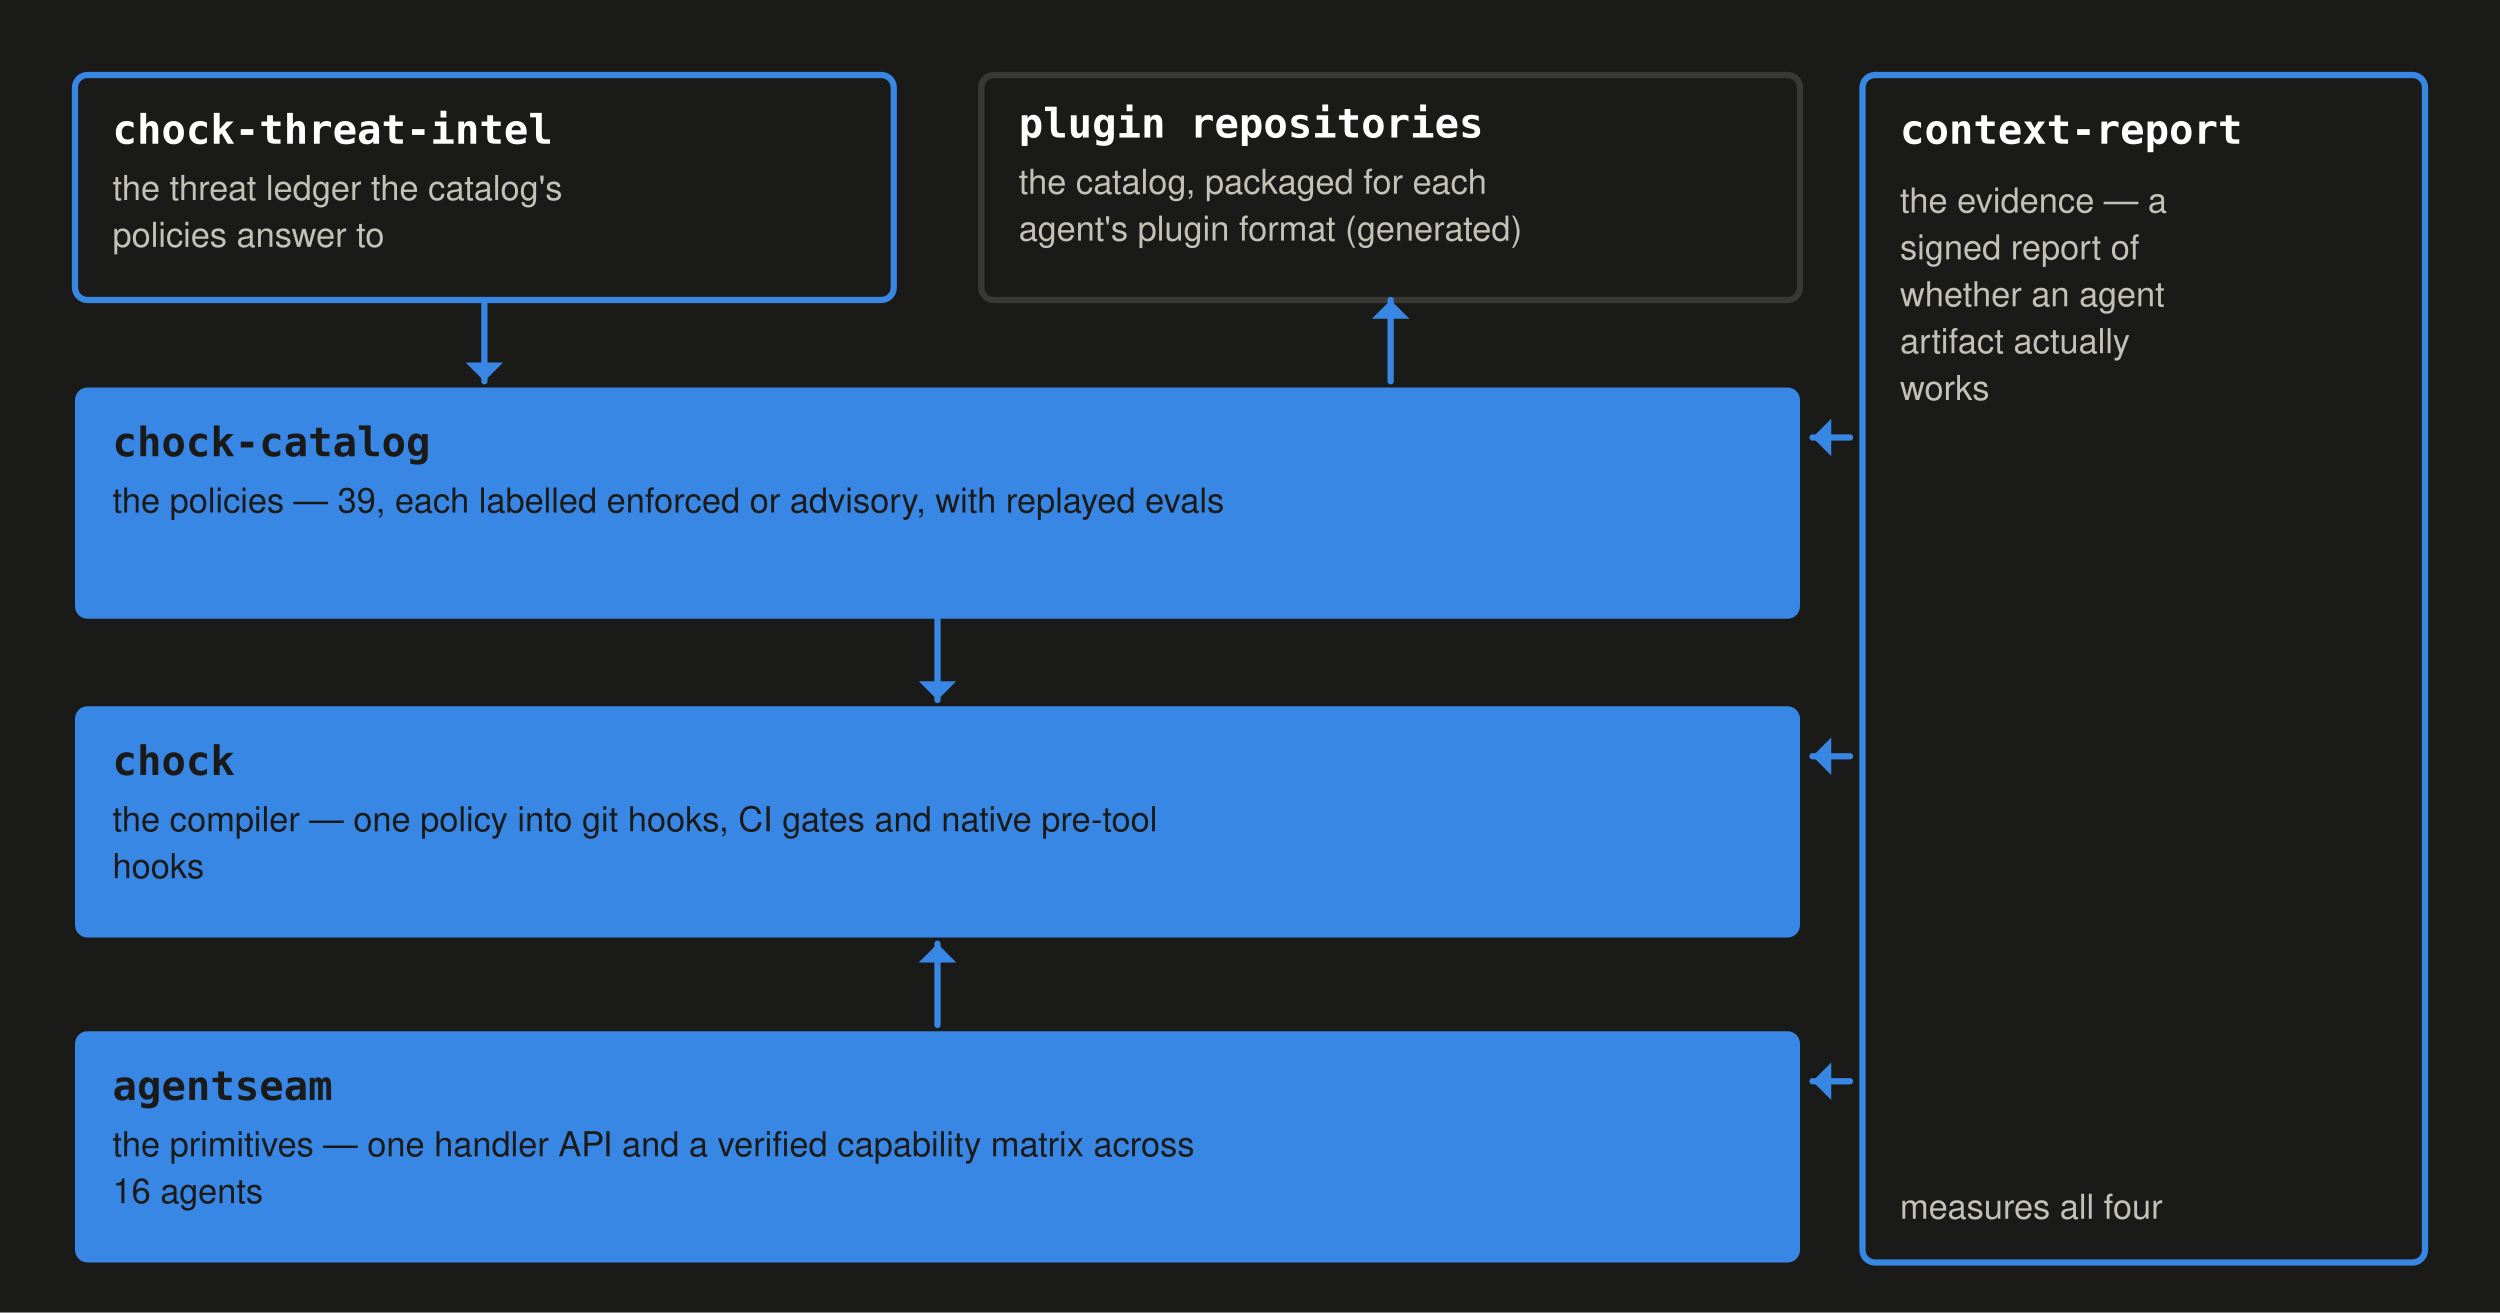
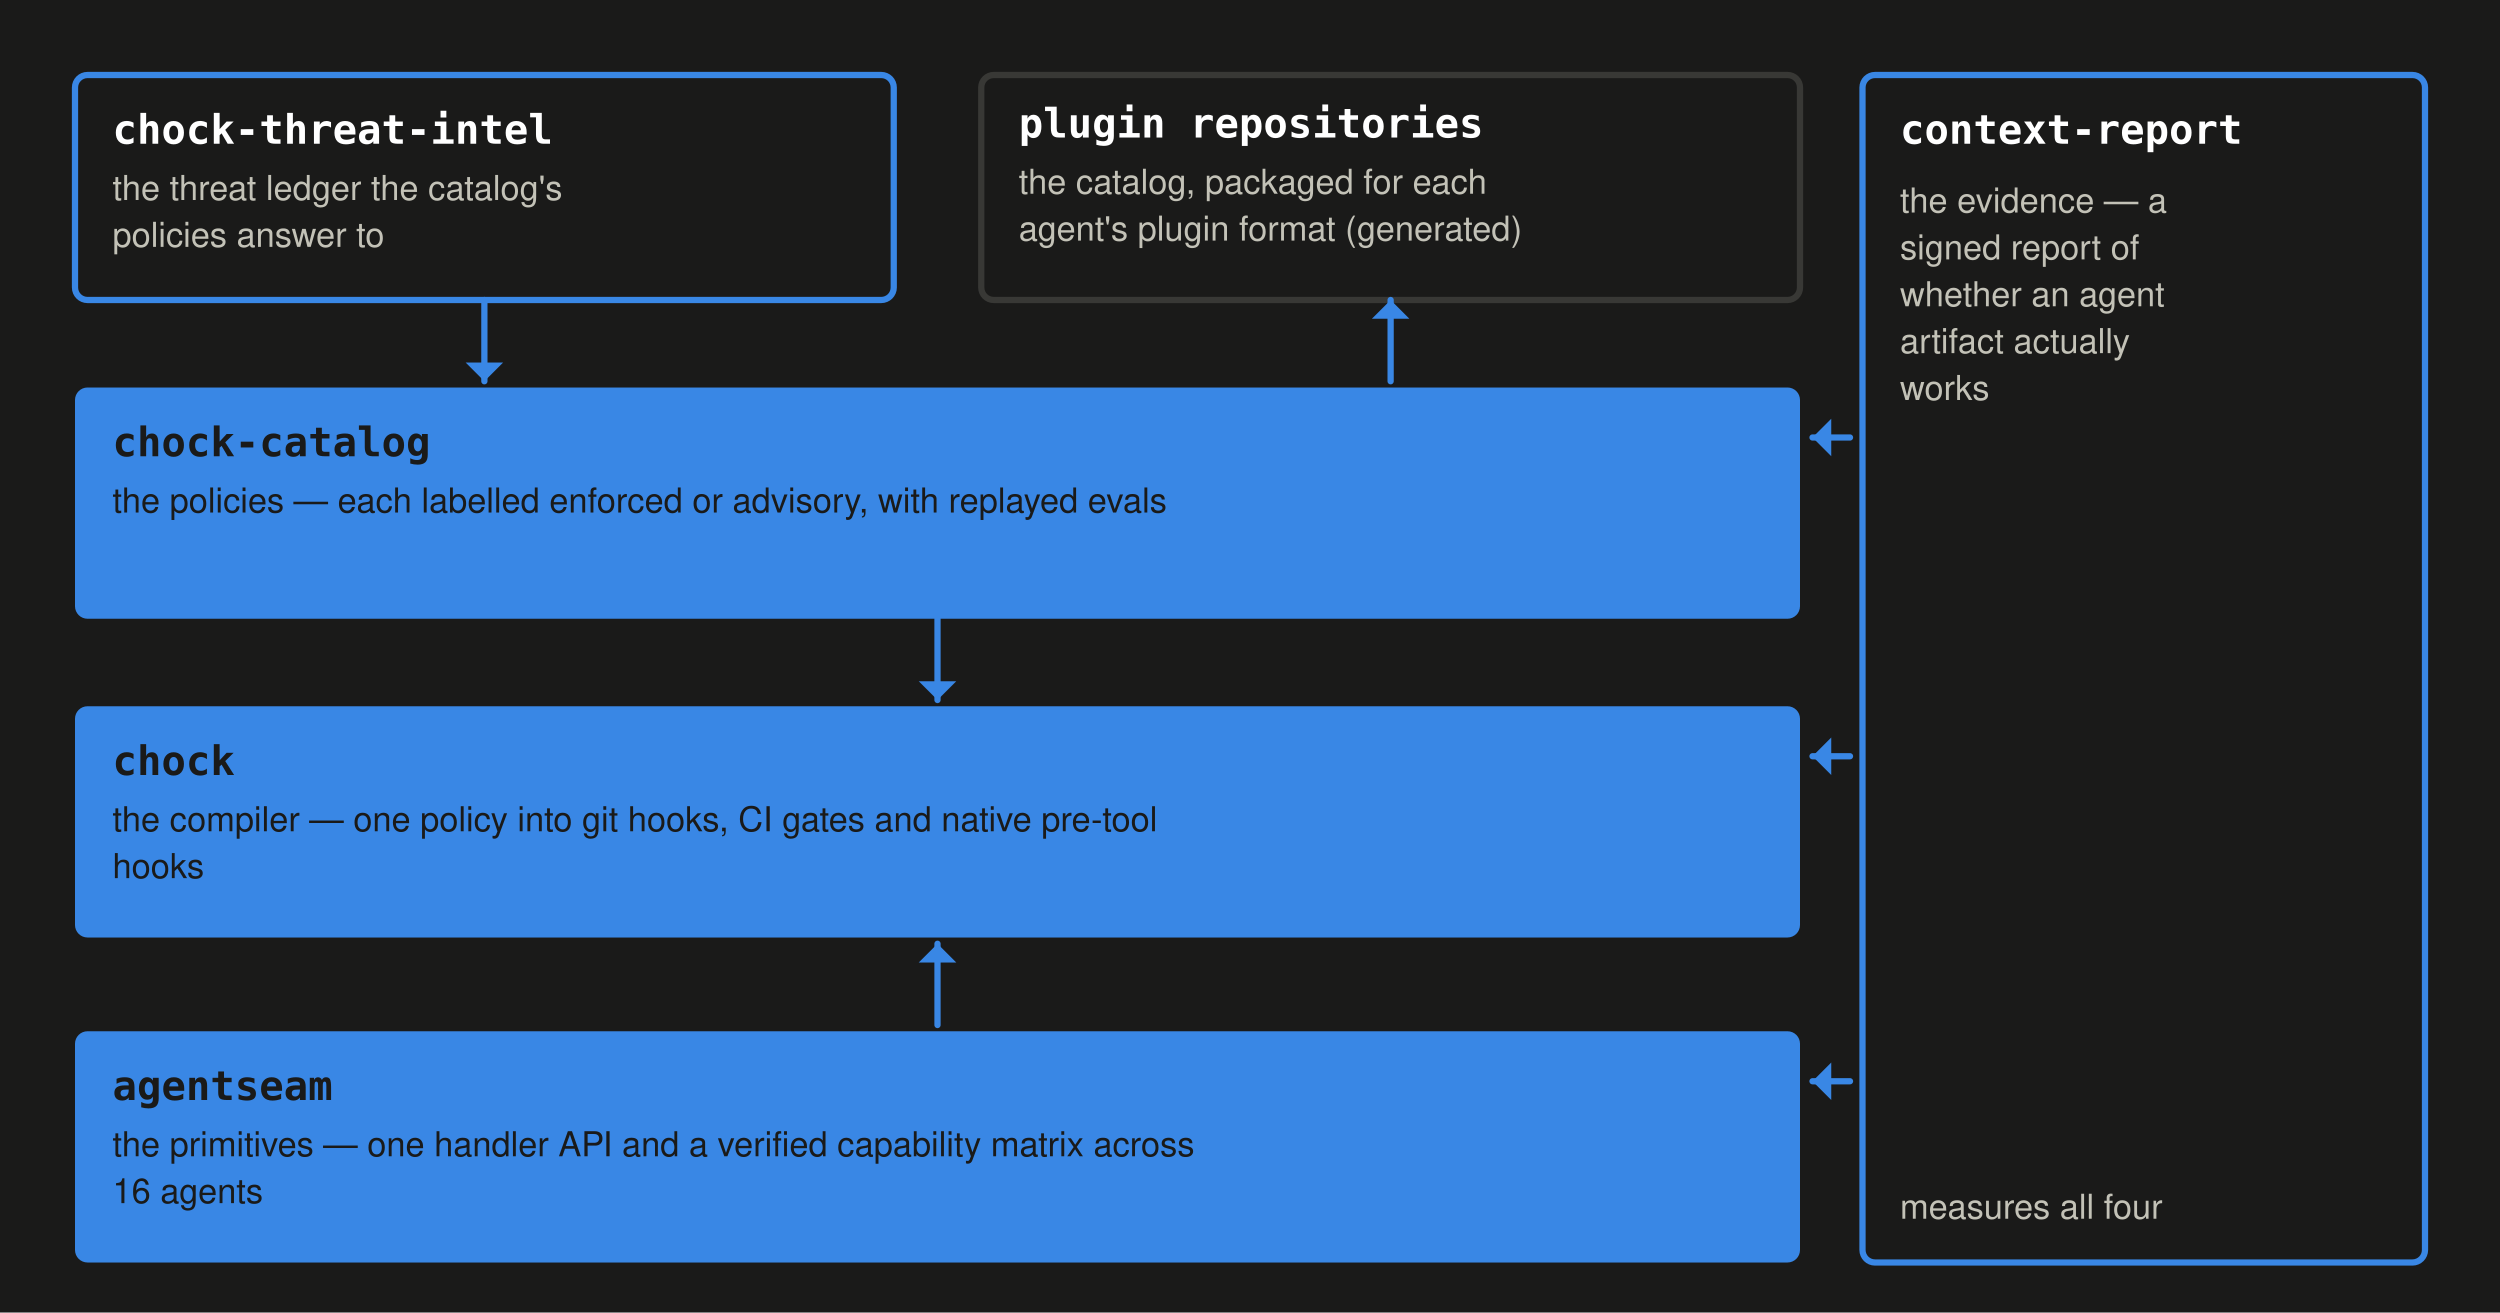
<svg xmlns="http://www.w3.org/2000/svg" width="800" height="420" viewBox="0 0 800 420" role="img" aria-labelledby="t d">
  <rect width="800" height="420" fill="#1a1a19" />
  <rect x="24" y="24" width="262" height="72" rx="4" fill="#1a1a19" stroke="#3987e5" stroke-width="2" />
  <text x="36" y="46" font-family="ui-monospace, SFMono-Regular, 'SF Mono', Menlo, Consolas, monospace" font-size="13" font-weight="600" fill="#ffffff" text-anchor="start">chock-threat-intel</text>
  <text x="36" y="64" font-family="-apple-system, BlinkMacSystemFont, 'Segoe UI', Helvetica, Arial, sans-serif" font-size="11" font-weight="400" fill="#c3c2b7" text-anchor="start">the threat ledger the catalog's</text>
  <text x="36" y="79" font-family="-apple-system, BlinkMacSystemFont, 'Segoe UI', Helvetica, Arial, sans-serif" font-size="11" font-weight="400" fill="#c3c2b7" text-anchor="start">policies answer to</text>
  <rect x="314" y="24" width="262" height="72" rx="4" fill="#1a1a19" stroke="#383835" stroke-width="2" />
  <text x="326" y="44" font-family="ui-monospace, SFMono-Regular, 'SF Mono', Menlo, Consolas, monospace" font-size="13" font-weight="600" fill="#ffffff" text-anchor="start">plugin repositories</text>
  <text x="326" y="62" font-family="-apple-system, BlinkMacSystemFont, 'Segoe UI', Helvetica, Arial, sans-serif" font-size="11" font-weight="400" fill="#c3c2b7" text-anchor="start">the catalog, packaged for each</text>
  <text x="326" y="77" font-family="-apple-system, BlinkMacSystemFont, 'Segoe UI', Helvetica, Arial, sans-serif" font-size="11" font-weight="400" fill="#c3c2b7" text-anchor="start">agent's plugin format (generated)</text>
  <line x1="155" y1="96" x2="155" y2="122" stroke="#3987e5" stroke-width="2" stroke-linecap="round" />
  <polygon points="155,122 149,116 161,116" fill="#3987e5" />
  <line x1="445" y1="122" x2="445" y2="96" stroke="#3987e5" stroke-width="2" stroke-linecap="round" />
  <polygon points="445,96 439,102 451,102" fill="#3987e5" />
  <rect x="24" y="124" width="552" height="74" rx="4" fill="#3987e5" />
  <text x="36" y="146" font-family="ui-monospace, SFMono-Regular, 'SF Mono', Menlo, Consolas, monospace" font-size="13" font-weight="600" fill="#1a1a19" text-anchor="start">chock-catalog</text>
-   <text x="36" y="164" font-family="-apple-system, BlinkMacSystemFont, 'Segoe UI', Helvetica, Arial, sans-serif" font-size="11" font-weight="400" fill="#1a1a19" text-anchor="start">the policies — 39, each labelled enforced or advisory, with replayed evals</text>
+   <text x="36" y="164" font-family="-apple-system, BlinkMacSystemFont, 'Segoe UI', Helvetica, Arial, sans-serif" font-size="11" font-weight="400" fill="#1a1a19" text-anchor="start">the policies — each labelled enforced or advisory, with replayed evals</text>
  <line x1="300" y1="198" x2="300" y2="224" stroke="#3987e5" stroke-width="2" stroke-linecap="round" />
  <polygon points="300,224 294,218 306,218" fill="#3987e5" />
  <rect x="24" y="226" width="552" height="74" rx="4" fill="#3987e5" />
  <text x="36" y="248" font-family="ui-monospace, SFMono-Regular, 'SF Mono', Menlo, Consolas, monospace" font-size="13" font-weight="600" fill="#1a1a19" text-anchor="start">chock</text>
  <text x="36" y="266" font-family="-apple-system, BlinkMacSystemFont, 'Segoe UI', Helvetica, Arial, sans-serif" font-size="11" font-weight="400" fill="#1a1a19" text-anchor="start">the compiler — one policy into git hooks, CI gates and native pre-tool</text>
  <text x="36" y="281" font-family="-apple-system, BlinkMacSystemFont, 'Segoe UI', Helvetica, Arial, sans-serif" font-size="11" font-weight="400" fill="#1a1a19" text-anchor="start">hooks</text>
  <line x1="300" y1="328" x2="300" y2="302" stroke="#3987e5" stroke-width="2" stroke-linecap="round" />
  <polygon points="300,302 294,308 306,308" fill="#3987e5" />
  <rect x="24" y="330" width="552" height="74" rx="4" fill="#3987e5" />
  <text x="36" y="352" font-family="ui-monospace, SFMono-Regular, 'SF Mono', Menlo, Consolas, monospace" font-size="13" font-weight="600" fill="#1a1a19" text-anchor="start">agentseam</text>
  <text x="36" y="370" font-family="-apple-system, BlinkMacSystemFont, 'Segoe UI', Helvetica, Arial, sans-serif" font-size="11" font-weight="400" fill="#1a1a19" text-anchor="start">the primitives — one handler API and a verified capability matrix across</text>
  <text x="36" y="385" font-family="-apple-system, BlinkMacSystemFont, 'Segoe UI', Helvetica, Arial, sans-serif" font-size="11" font-weight="400" fill="#1a1a19" text-anchor="start">16 agents</text>
  <rect x="596" y="24" width="180" height="380" rx="4" fill="#1a1a19" stroke="#3987e5" stroke-width="2" />
  <text x="608" y="46" font-family="ui-monospace, SFMono-Regular, 'SF Mono', Menlo, Consolas, monospace" font-size="13" font-weight="600" fill="#ffffff" text-anchor="start">context-report</text>
  <text x="608" y="68" font-family="-apple-system, BlinkMacSystemFont, 'Segoe UI', Helvetica, Arial, sans-serif" font-size="11" font-weight="400" fill="#c3c2b7" text-anchor="start">the evidence — a</text>
  <text x="608" y="83" font-family="-apple-system, BlinkMacSystemFont, 'Segoe UI', Helvetica, Arial, sans-serif" font-size="11" font-weight="400" fill="#c3c2b7" text-anchor="start">signed report of</text>
  <text x="608" y="98" font-family="-apple-system, BlinkMacSystemFont, 'Segoe UI', Helvetica, Arial, sans-serif" font-size="11" font-weight="400" fill="#c3c2b7" text-anchor="start">whether an agent</text>
  <text x="608" y="113" font-family="-apple-system, BlinkMacSystemFont, 'Segoe UI', Helvetica, Arial, sans-serif" font-size="11" font-weight="400" fill="#c3c2b7" text-anchor="start">artifact actually</text>
  <text x="608" y="128" font-family="-apple-system, BlinkMacSystemFont, 'Segoe UI', Helvetica, Arial, sans-serif" font-size="11" font-weight="400" fill="#c3c2b7" text-anchor="start">works</text>
  <text x="608" y="390" font-family="-apple-system, BlinkMacSystemFont, 'Segoe UI', Helvetica, Arial, sans-serif" font-size="11" font-weight="400" fill="#c3c2b7" text-anchor="start">measures all four</text>
  <line x1="592" y1="140" x2="580" y2="140" stroke="#3987e5" stroke-width="2" stroke-linecap="round" />
  <polygon points="580,140 586,134 586,146" fill="#3987e5" />
  <line x1="592" y1="242" x2="580" y2="242" stroke="#3987e5" stroke-width="2" stroke-linecap="round" />
  <polygon points="580,242 586,236 586,248" fill="#3987e5" />
  <line x1="592" y1="346" x2="580" y2="346" stroke="#3987e5" stroke-width="2" stroke-linecap="round" />
  <polygon points="580,346 586,340 586,352" fill="#3987e5" />
</svg>
